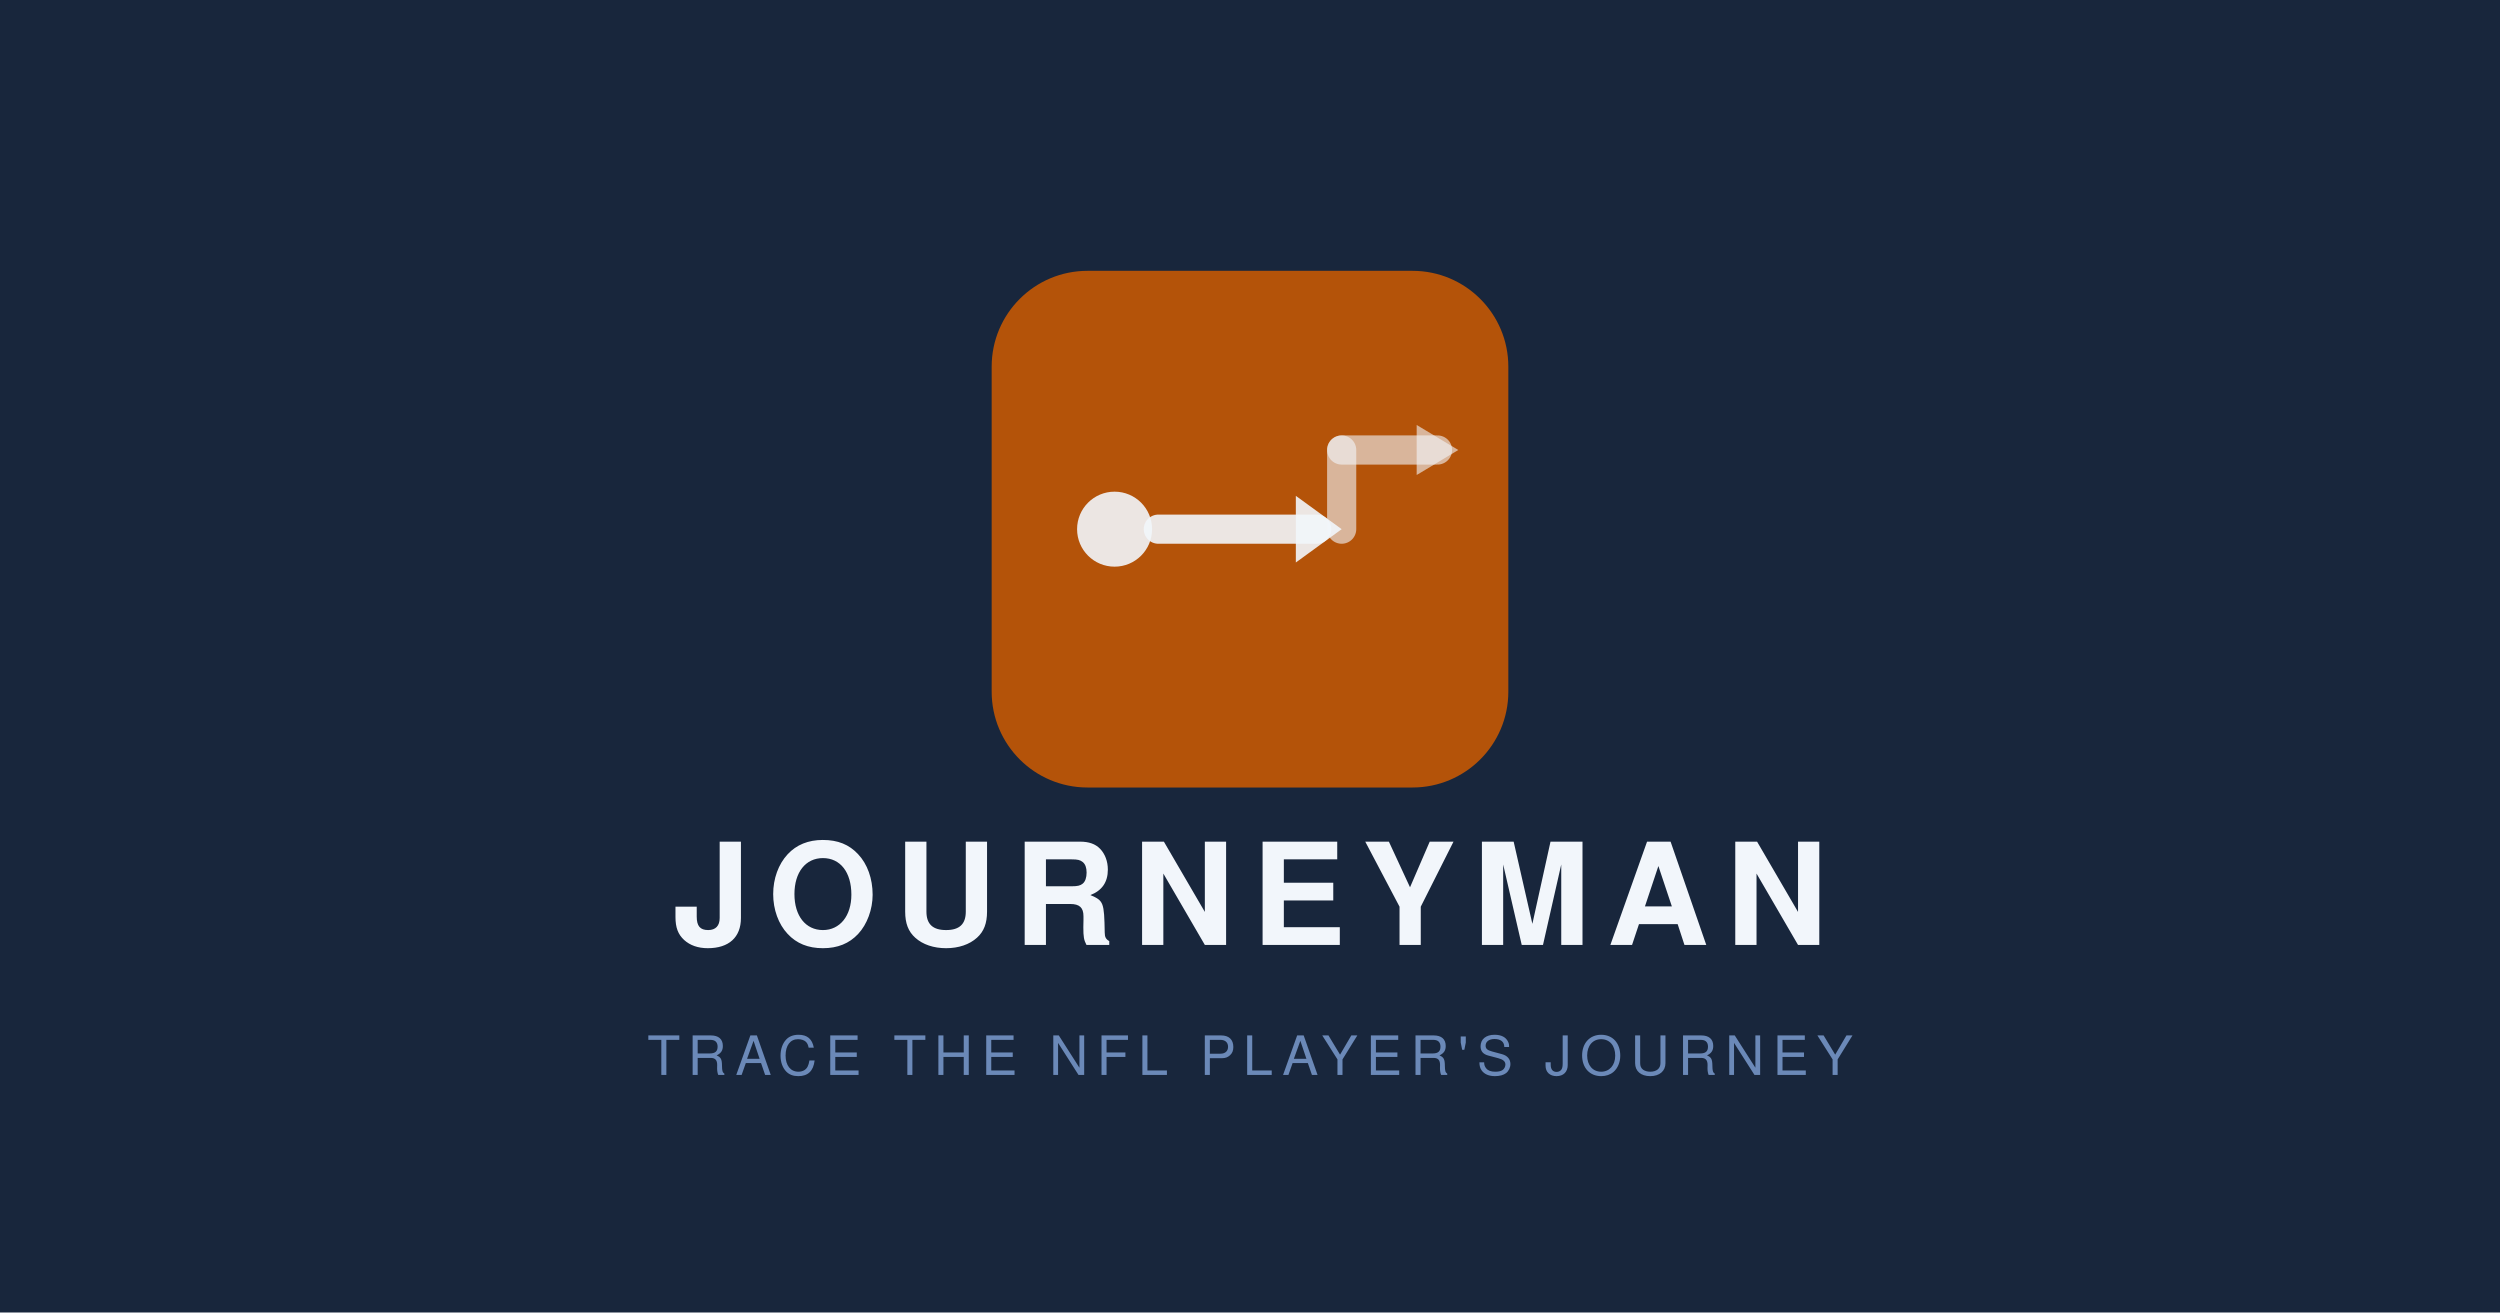
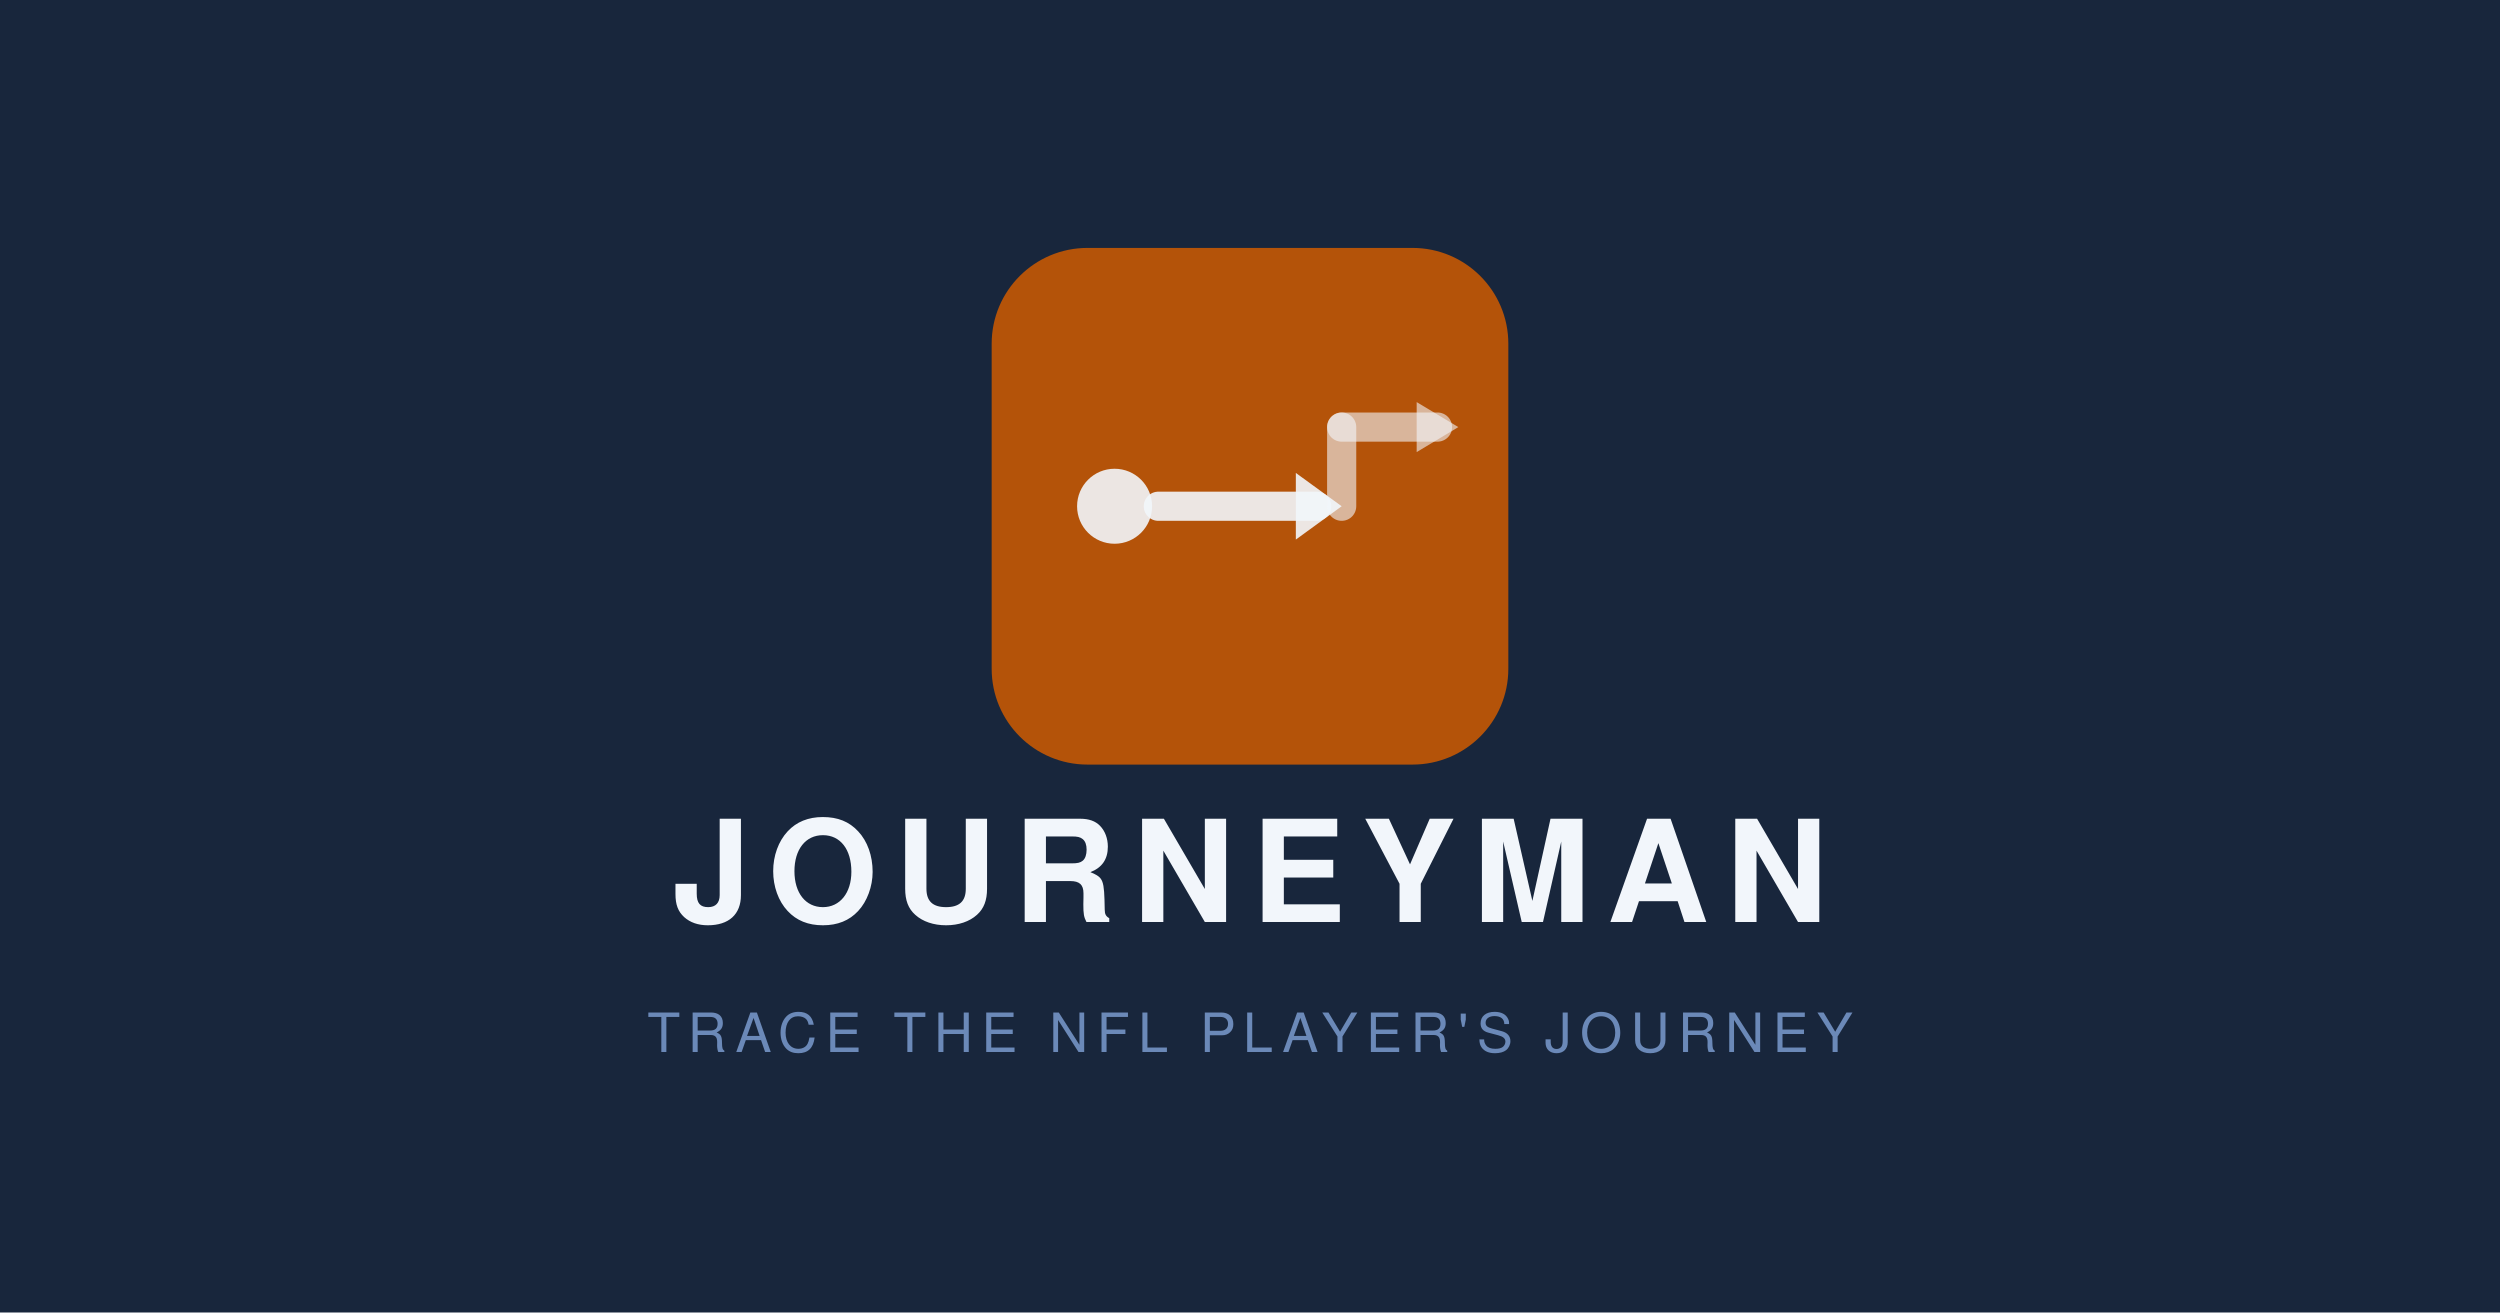
<svg xmlns="http://www.w3.org/2000/svg" viewBox="0 0 1200 630" width="1200" height="630">
  <rect width="1200" height="630" fill="#18263c" />
-   <rect x="476" y="130" width="248" height="248" rx="46" ry="46" fill="#b45309" />
-   <circle cx="535" cy="254" r="18" fill="#f2f6fb" opacity="0.9" />
-   <line x1="556" y1="254" x2="632" y2="254" stroke="#f2f6fb" stroke-width="14" stroke-linecap="round" opacity="0.9" />
-   <polygon points="644,254 622,238 622,270" fill="#f2f6fb" opacity="0.9" />
-   <line x1="644" y1="254" x2="644" y2="216" stroke="#f2f6fb" stroke-width="14" stroke-linecap="round" opacity="0.6" />
-   <line x1="644" y1="216" x2="690" y2="216" stroke="#f2f6fb" stroke-width="14" stroke-linecap="round" opacity="0.6" />
-   <polygon points="700,216 680,204 680,228" fill="#f2f6fb" opacity="0.6" />
-   <text x="600" y="438" text-anchor="middle" dominant-baseline="central" font-family="-apple-system, BlinkMacSystemFont, 'Segoe UI', Helvetica, Arial, sans-serif" font-size="68" font-weight="900" fill="#f2f6fb" letter-spacing="8">JOURNEYMAN</text>
-   <text x="600" y="510" text-anchor="middle" dominant-baseline="central" font-family="-apple-system, BlinkMacSystemFont, 'Segoe UI', Helvetica, Arial, sans-serif" font-size="26" font-weight="500" fill="#6b89b8" letter-spacing="4">TRACE THE NFL PLAYER'S JOURNEY</text>
+   <rect x="476" y="119" width="248" height="248" rx="46" ry="46" fill="#b45309" />
+   <circle cx="535" cy="243" r="18" fill="#f2f6fb" opacity="0.9" />
+   <line x1="556" y1="243" x2="632" y2="243" stroke="#f2f6fb" stroke-width="14" stroke-linecap="round" opacity="0.9" />
+   <polygon points="644,243 622,227 622,259" fill="#f2f6fb" opacity="0.9" />
+   <line x1="644" y1="243" x2="644" y2="205" stroke="#f2f6fb" stroke-width="14" stroke-linecap="round" opacity="0.6" />
+   <line x1="644" y1="205" x2="690" y2="205" stroke="#f2f6fb" stroke-width="14" stroke-linecap="round" opacity="0.6" />
+   <polygon points="700,205 680,193 680,217" fill="#f2f6fb" opacity="0.6" />
+   <text x="600" y="427" text-anchor="middle" dominant-baseline="central" font-family="-apple-system, BlinkMacSystemFont, 'Segoe UI', Helvetica, Arial, sans-serif" font-size="68" font-weight="900" fill="#f2f6fb" letter-spacing="8">JOURNEYMAN</text>
+   <text x="600" y="499" text-anchor="middle" dominant-baseline="central" font-family="-apple-system, BlinkMacSystemFont, 'Segoe UI', Helvetica, Arial, sans-serif" font-size="26" font-weight="500" fill="#6b89b8" letter-spacing="4">TRACE THE NFL PLAYER'S JOURNEY</text>
</svg>
